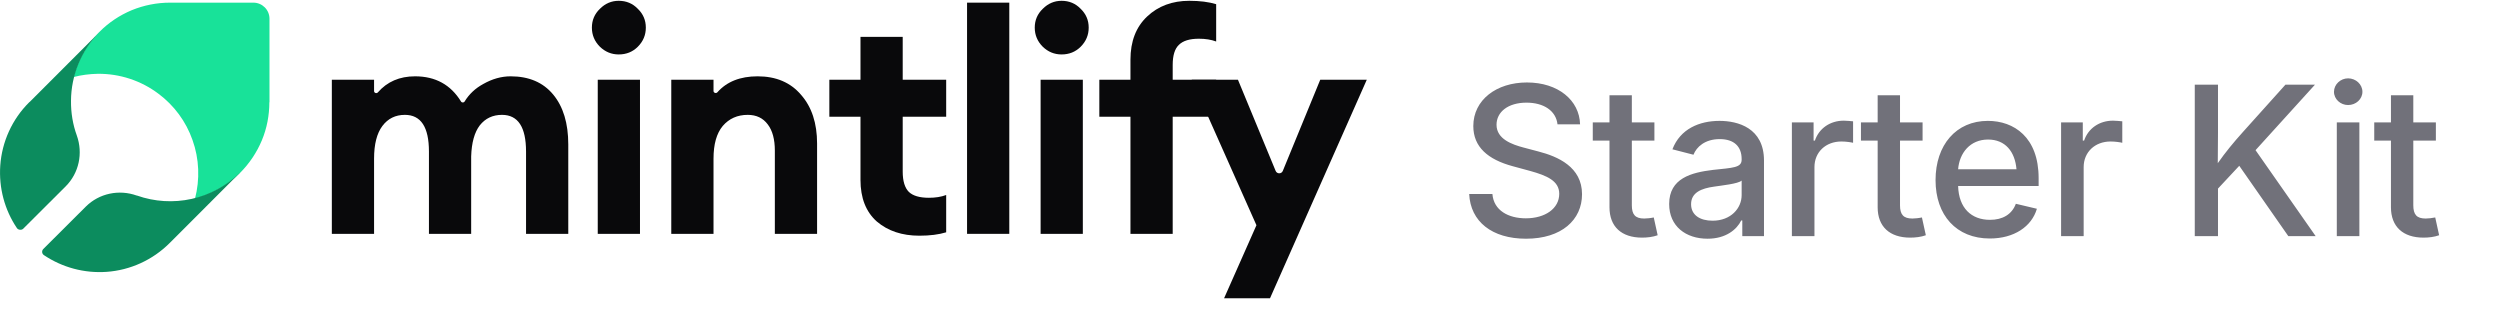
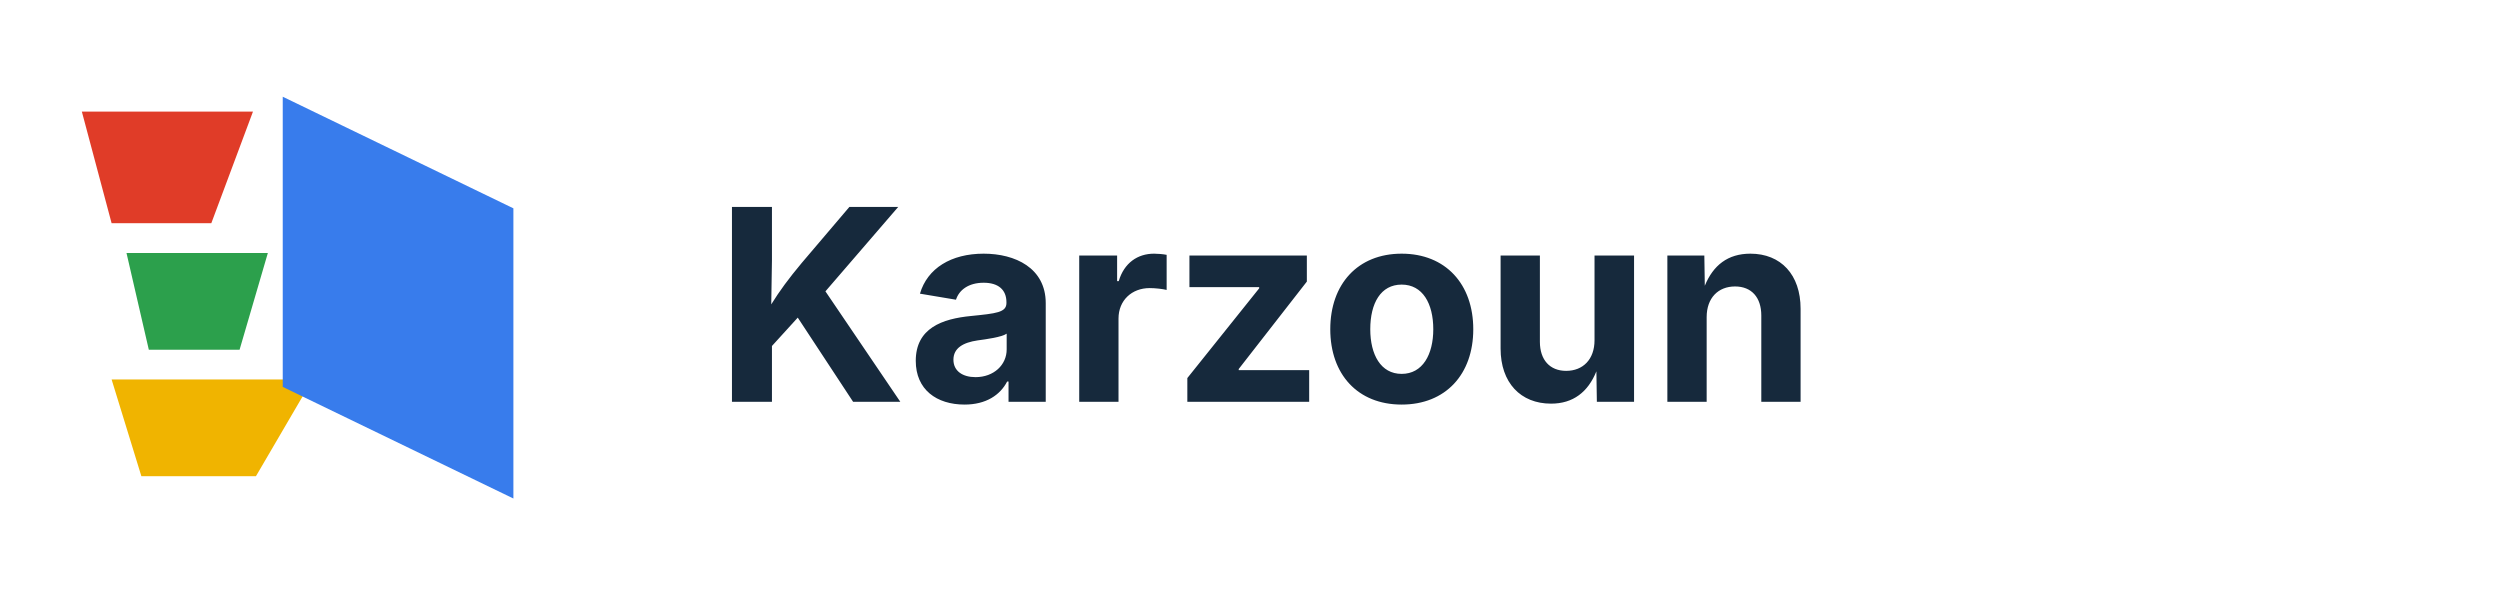
- <svg xmlns="http://www.w3.org/2000/svg" width="180" height="23" viewBox="0 0 180 23" fill="none">
-   <path d="M91.44 21.476H88.133L90.464 16.216L85.802 5.74H89.132L91.847 12.307C91.943 12.536 92.268 12.536 92.362 12.306L95.058 5.74H98.409L91.44 21.476Z" fill="#09090B" />
-   <path d="M81.393 16.837V8.403H79.152V5.74H81.393V4.297C81.393 2.98 81.792 1.944 82.592 1.19C83.391 0.435 84.404 0.058 85.633 0.058C86.387 0.058 87.031 0.139 87.564 0.302V2.988C87.208 2.854 86.794 2.788 86.32 2.788C85.655 2.788 85.174 2.936 84.878 3.232C84.582 3.513 84.434 3.994 84.434 4.674V5.74H87.564V8.403H84.434V16.837H81.393Z" fill="#09090B" />
-   <path d="M76.433 3.92C75.915 3.92 75.463 3.735 75.079 3.365C74.694 2.98 74.502 2.521 74.502 1.989C74.502 1.456 74.694 1.005 75.079 0.635C75.463 0.25 75.915 0.058 76.433 0.058C76.98 0.058 77.438 0.25 77.809 0.635C78.193 1.005 78.386 1.456 78.386 1.989C78.386 2.521 78.193 2.98 77.809 3.365C77.438 3.735 76.98 3.92 76.433 3.92ZM74.924 16.837V5.74H77.964V16.837H74.924Z" fill="#09090B" />
-   <path d="M69.628 16.837V0.191H72.669V16.837H69.628Z" fill="#09090B" />
-   <path d="M66.194 16.97C64.951 16.97 63.93 16.63 63.131 15.949C62.347 15.254 61.955 14.255 61.955 12.953V8.403H59.713V5.74H61.955V2.655H64.995V5.74H68.125V8.403H64.995V12.354C64.995 13.034 65.143 13.523 65.439 13.819C65.735 14.1 66.216 14.24 66.882 14.24C67.355 14.24 67.769 14.174 68.125 14.04V16.726C67.592 16.889 66.948 16.97 66.194 16.97Z" fill="#09090B" />
-   <path d="M48.332 16.837V5.74H51.373V6.551C51.373 6.688 51.559 6.748 51.65 6.646C52.328 5.879 53.293 5.495 54.546 5.495C55.878 5.495 56.921 5.939 57.676 6.827C58.445 7.7 58.83 8.869 58.83 10.334V16.837H55.789V10.844C55.789 10.03 55.619 9.402 55.279 8.958C54.939 8.499 54.458 8.27 53.836 8.27C53.096 8.27 52.497 8.536 52.038 9.069C51.594 9.601 51.373 10.386 51.373 11.421V16.837H48.332Z" fill="#09090B" />
-   <path d="M44.547 3.92C44.029 3.92 43.578 3.735 43.193 3.365C42.809 2.98 42.616 2.521 42.616 1.989C42.616 1.456 42.809 1.005 43.193 0.635C43.578 0.25 44.029 0.058 44.547 0.058C45.095 0.058 45.553 0.25 45.923 0.635C46.308 1.005 46.5 1.456 46.5 1.989C46.5 2.521 46.308 2.98 45.923 3.365C45.553 3.735 45.095 3.92 44.547 3.92ZM43.038 16.837V5.74H46.079V16.837H43.038Z" fill="#09090B" />
-   <path d="M37.875 16.837V10.911C37.875 9.15 37.298 8.27 36.144 8.27C35.478 8.27 34.945 8.521 34.546 9.024C34.161 9.527 33.954 10.275 33.924 11.266V16.837H30.884V10.911C30.884 9.15 30.306 8.27 29.152 8.27C28.472 8.27 27.932 8.536 27.532 9.069C27.133 9.601 26.933 10.386 26.933 11.421V16.837H23.892V5.74H26.933V6.559C26.933 6.695 27.116 6.755 27.206 6.652C27.878 5.881 28.771 5.495 29.885 5.495C31.349 5.495 32.452 6.1 33.193 7.309C33.252 7.404 33.395 7.403 33.454 7.307C33.774 6.78 34.219 6.361 34.79 6.05C35.441 5.68 36.099 5.495 36.765 5.495C38.082 5.495 39.103 5.932 39.828 6.805C40.553 7.678 40.916 8.876 40.916 10.4V16.837H37.875Z" fill="#09090B" />
-   <path d="M19.403 7.362V1.35C19.403 0.705 18.879 0.191 18.244 0.191H12.235C11.291 0.191 10.357 0.378 9.487 0.733C8.618 1.098 7.824 1.621 7.16 2.295L7.114 2.341C6.235 3.23 5.609 4.333 5.291 5.548C5.861 5.399 6.45 5.324 7.039 5.314C8.609 5.296 10.151 5.801 11.403 6.745C12.534 7.586 13.394 8.746 13.861 10.083C14.347 11.438 14.403 12.916 14.039 14.309C15.244 13.991 16.356 13.364 17.244 12.486L17.291 12.439C17.954 11.775 18.487 10.98 18.851 10.111C19.216 9.241 19.393 8.306 19.393 7.362H19.403Z" fill="#18E299" />
-   <path d="M5.112 7.26C5.121 5.416 5.857 3.646 7.151 2.324L2.151 7.326C2.133 7.344 2.114 7.354 2.095 7.372C0.876 8.583 0.14 10.204 0.019 11.918C-0.092 13.52 0.327 15.103 1.22 16.426C1.306 16.552 1.537 16.593 1.667 16.472L4.73 13.417C5.689 12.458 5.987 11.033 5.531 9.757C5.242 8.965 5.103 8.117 5.112 7.26Z" fill="#0C8C5E" />
-   <path d="M17.262 12.44C16.303 13.38 15.102 14.032 13.799 14.321C12.486 14.61 11.127 14.526 9.861 14.079C9.861 14.079 9.851 14.079 9.842 14.079C8.567 13.622 7.142 13.921 6.183 14.871L3.12 17.926C2.99 18.056 3.009 18.27 3.167 18.373C4.489 19.258 6.072 19.686 7.673 19.574C9.386 19.453 10.997 18.717 12.216 17.497L12.263 17.451L17.262 12.449V12.44Z" fill="#0C8C5E" />
-   <text x="105" y="17" font-family="Inter, ui-sans-serif, system-ui, -apple-system, sans-serif" font-size="15" font-weight="500" fill="#71717A" letter-spacing="-0.01em">Starter Kit</text>
+ <svg xmlns="http://www.w3.org/2000/svg" viewBox="0 0 168 40" fill="none" role="img" aria-label="Karzoun">
+   <path d="M5.5 7.5h11.5l-2.8 7.5H7.5L5.5 7.5z" fill="#E03C28" />
+   <path d="M8.5 17h9.5l-1.9 6.5H10L8.5 17z" fill="#2CA04C" />
+   <path d="M7.5 25.5h13.5l-3.8 6.5H9.5L7.5 25.5z" fill="#F0B400" />
+   <path d="M19 6.5l15.5 7.5v19.5L19 26V6.5z" fill="#387CEC" />
+   <text x="48" y="27" font-family="Inter, system-ui, sans-serif" font-size="18" font-weight="700" fill="#16293C">Karzoun</text>
</svg>
